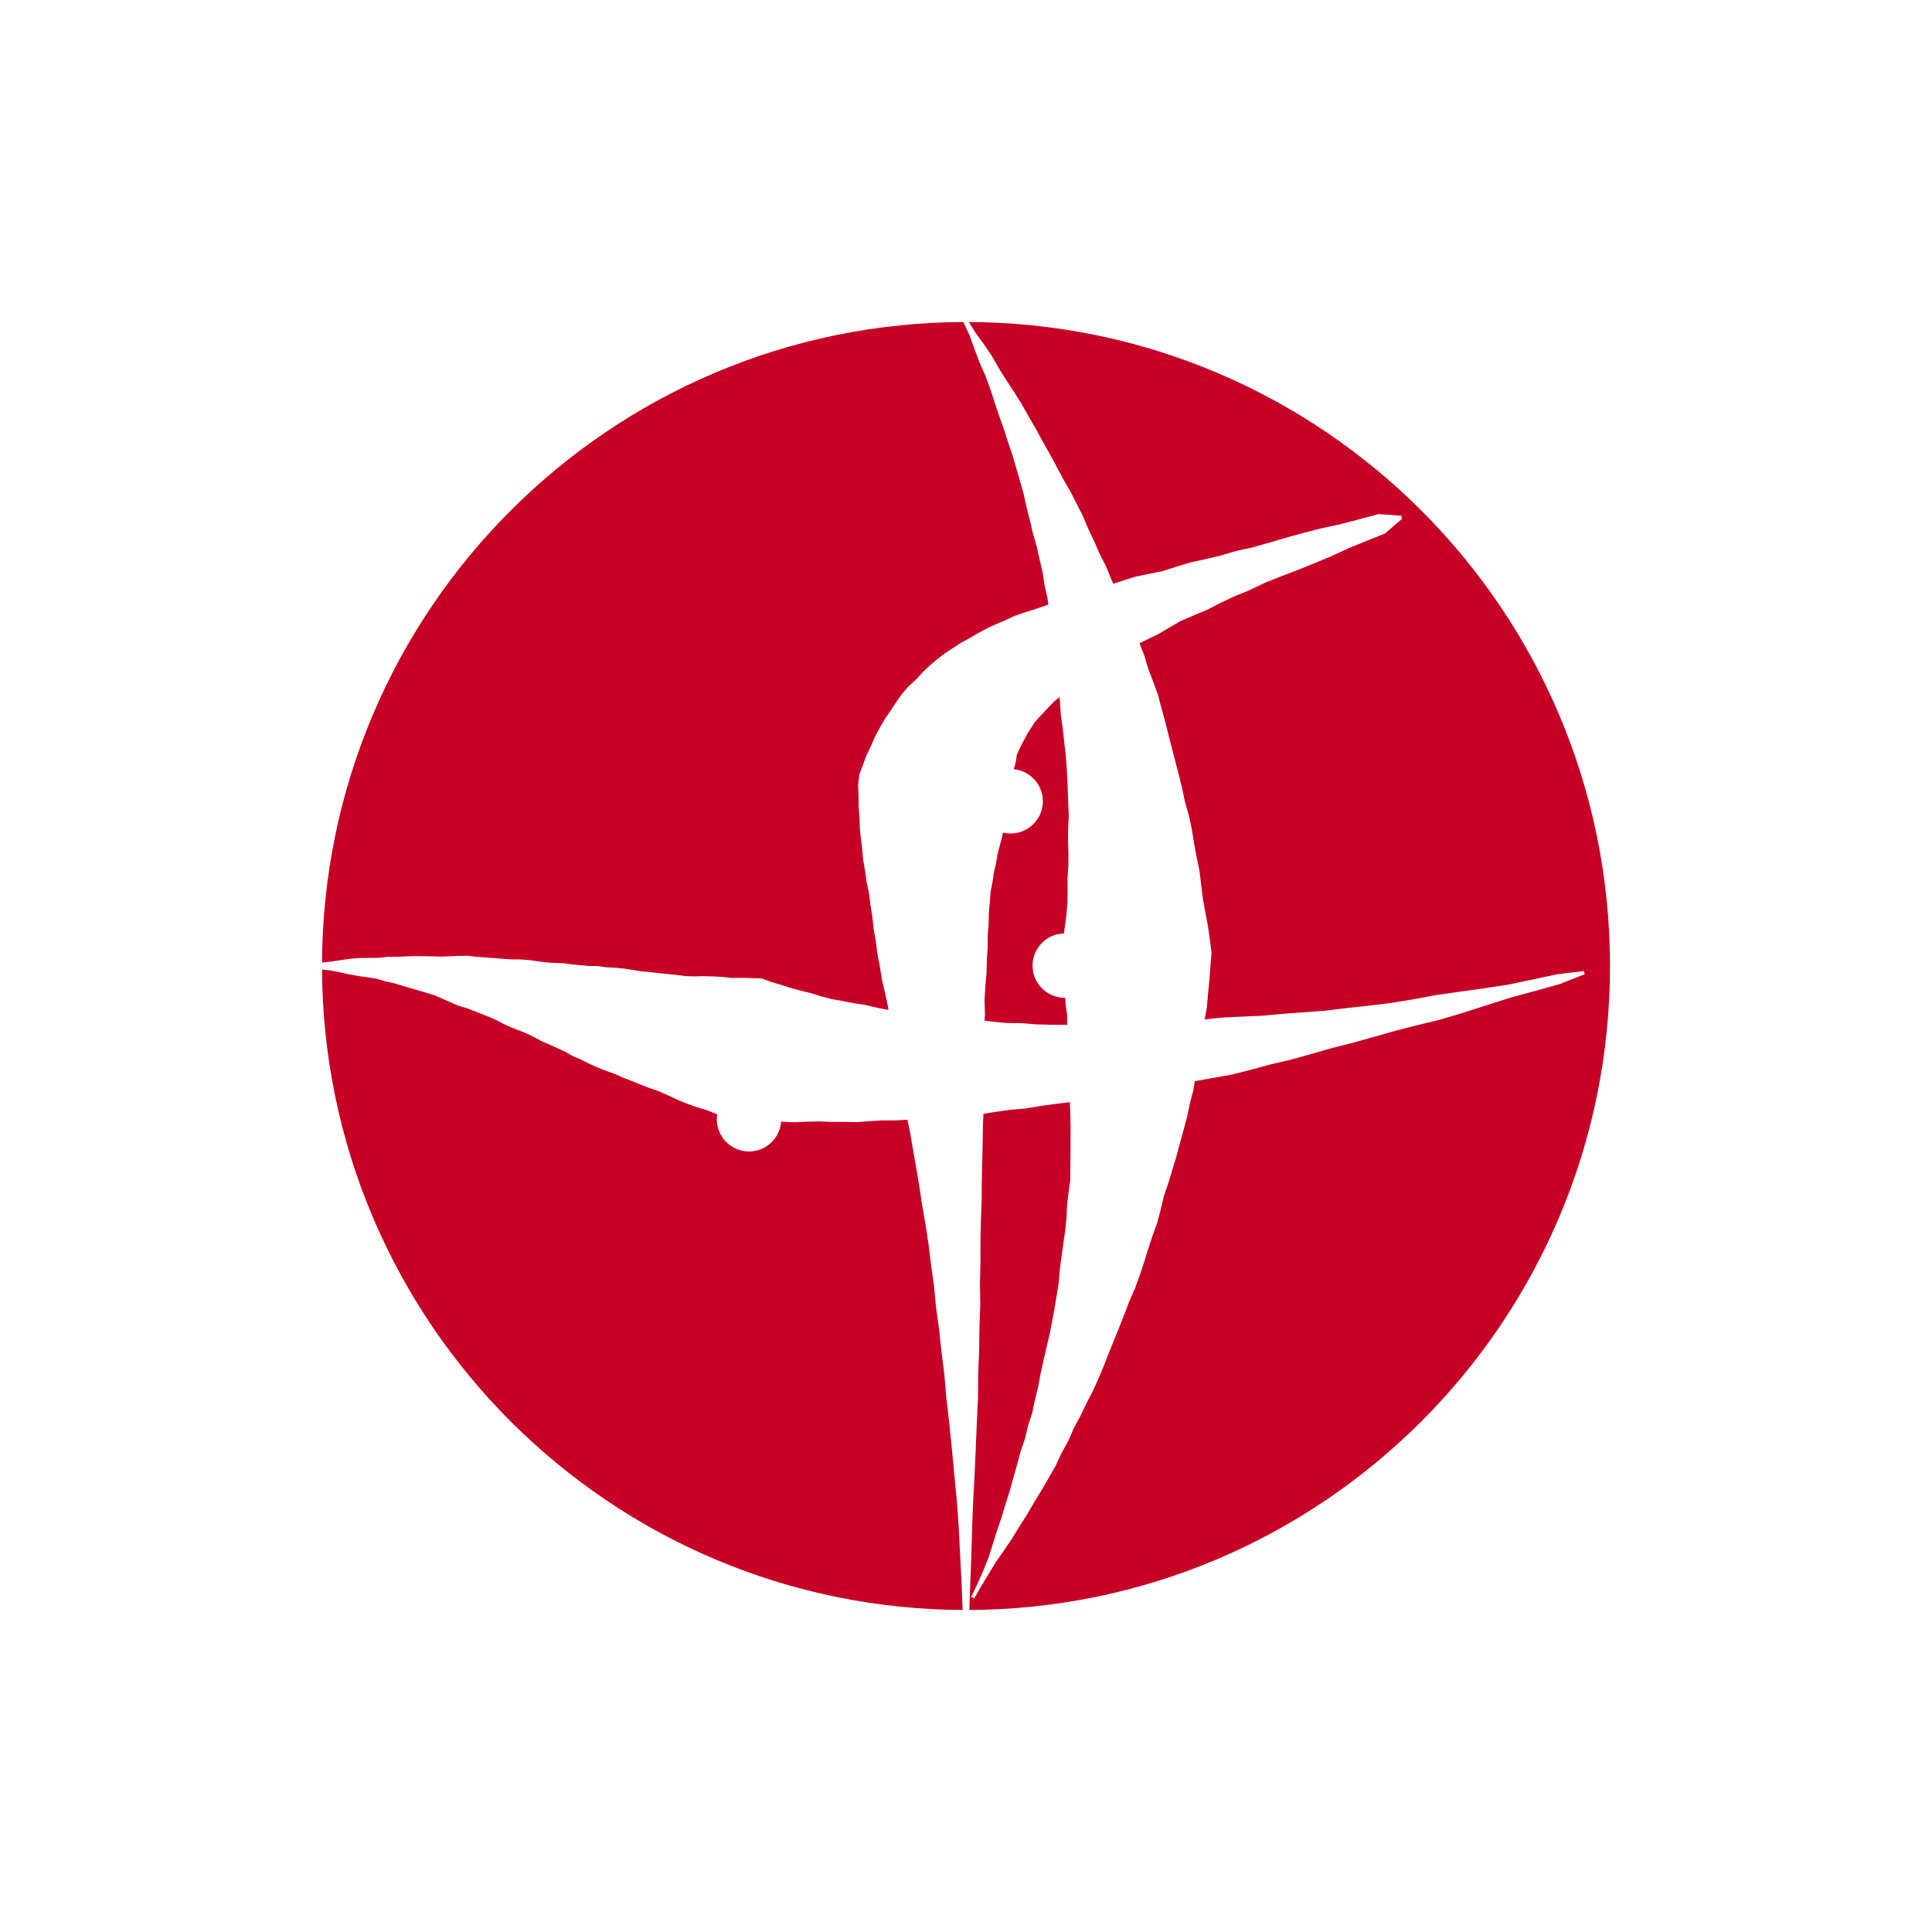
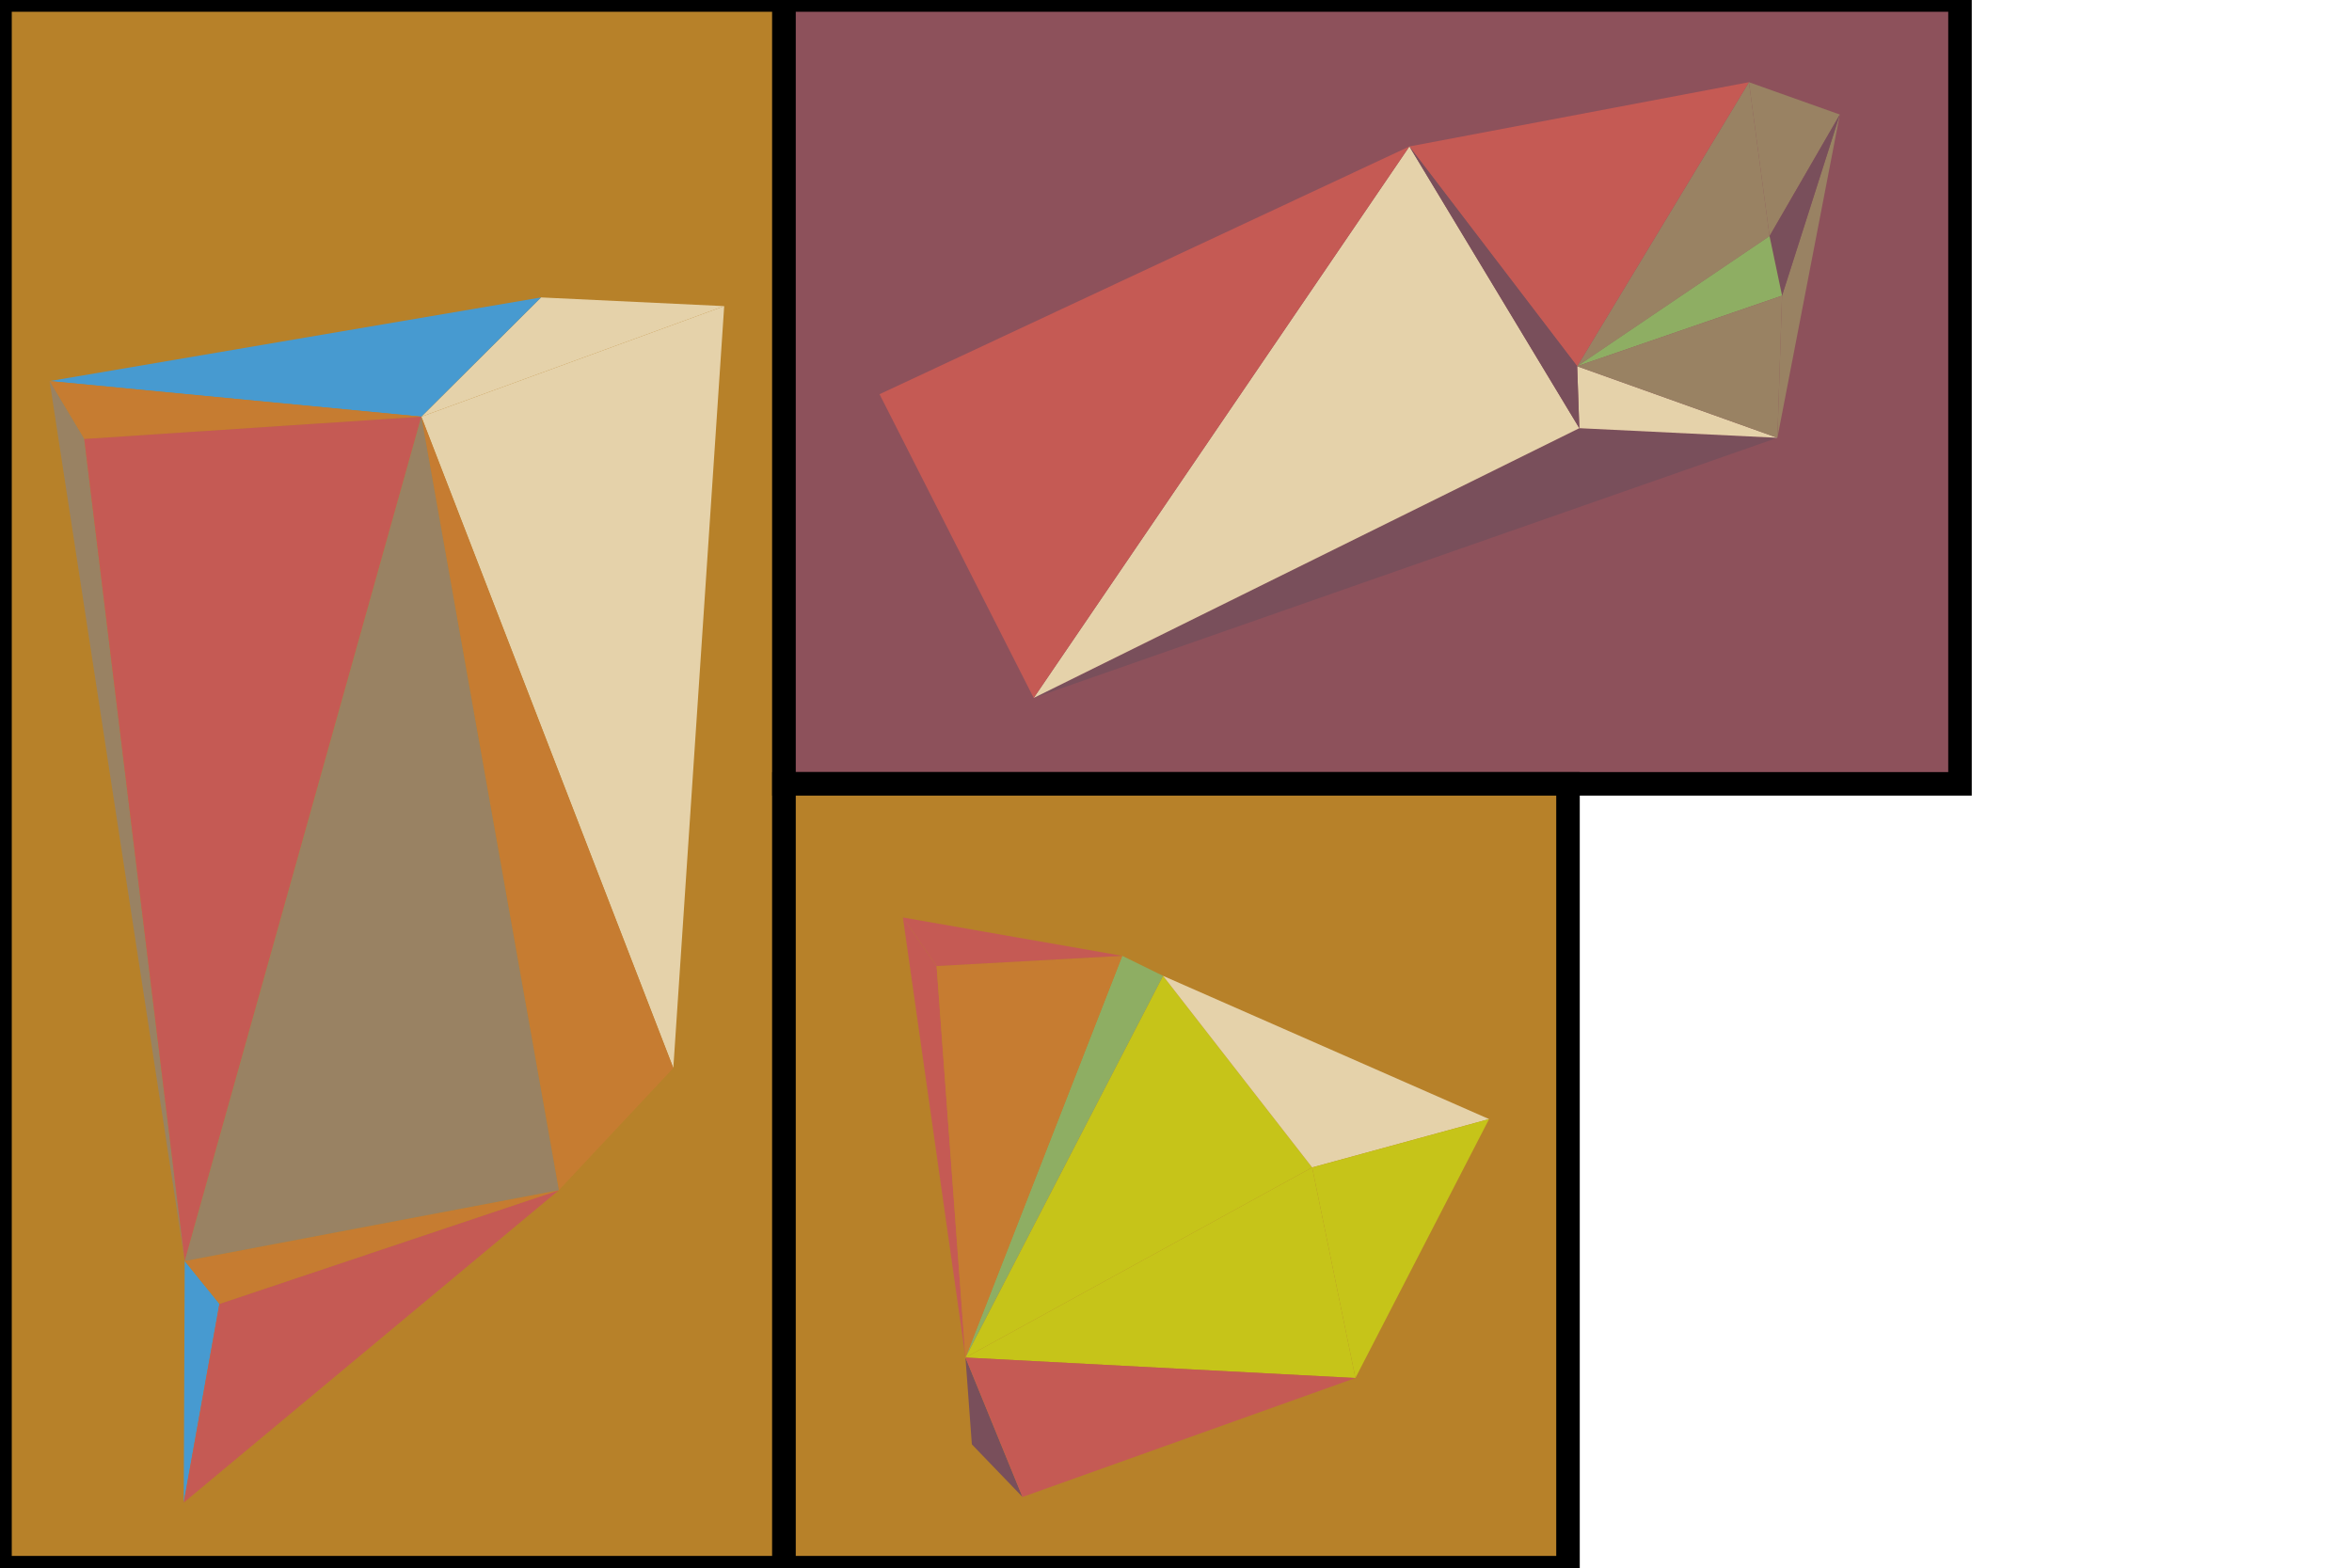
- <svg xmlns="http://www.w3.org/2000/svg" xmlns:html="http://www.w3.org/1999/xhtml" width="600" height="600" version="1.1">
+ <svg xmlns="http://www.w3.org/2000/svg" xmlns:html="http://www.w3.org/1999/xhtml" width="1500" height="1000" version="1.1">
  <html:defs>
    <html:style type="text/css">
body { background-color: rgb(234, 234, 234); }
#canvas svg { background-color: white; box-shadow: rgba(0, 0, 0, 0.059) 0px 3px 2px 0px, rgba(0, 0, 0, 0.02) -1px -1px 1px 0px inset; border-width: 1px; border-style: solid; border-color: rgb(226, 226, 226) rgb(226, 226, 226) rgb(206, 206, 206); border-image: initial; }</html:style>
  </html:defs>
-   <g transform="translate(300 300)">
-     <circle cx="0" cy="0" r="200" fill="rgb(199, 0, 37)" stroke="none" />
-     <circle cx="13.875" cy="-51.156" r="10" fill="rgb(255, 255, 255)" stroke="none" />
-     <path fill="rgb(255, 255, 255)" stroke="rgb(255, 255, 255)" d="M 0.543 199.999 L 0.859 191.092 L 1.186 182.377 L 1.419 173.851 L 1.758 165.51 L 2.199 157.348 L 2.548 149.367 L 2.871 141.564 L 3.236 133.934 L 3.296 126.487 L 3.593 119.2 L 3.677 112.091 L 3.933 105.138 L 3.841 98.368 L 3.999 91.744 L 3.993 85.29 L 4.135 78.983 L 4.353 72.825 L 4.408 66.831 L 4.532 60.983 L 4.662 55.284 L 4.75 49.735 L 4.989 44.32 L 4.907 39.076 L 4.874 33.97 L 4.918 29 L 5.006 24.168 L 5.077 19.475 L 5.387 14.903 L 5.252 10.503 L 5.52 6.208 L 5.888 2.043 L 5.974 -1.966 L 6.239 -5.852 L 6.245 -9.588 L 6.533 -13.207 L 6.594 -16.681 L 6.91 -20.033 L 7.154 -23.248 L 7.765 -26.334 L 8.214 -29.28 L 8.858 -32.085 L 9.287 -34.756 L 9.932 -37.279 L 10.579 -39.659 L 11.104 -41.909 L 11.904 -43.99 L 12.553 -45.946 L 13.447 -47.721 L 14.017 -49.414 L 13.875 -51.156 L 13.917 -52.779 L 13.776 -54.392 L 13.917 -55.864 L 13.955 -57.33 L 14.085 -58.734 L 14.141 -60.166 L 14.42 -61.494 L 14.803 -62.776 L 15.085 -64.158 L 15.279 -65.678 L 15.872 -66.988 L 16.509 -68.349 L 17.213 -69.762 L 18.008 -71.223 L 18.859 -72.782 L 19.879 -74.329 L 20.956 -76.004 L 22.309 -77.528 L 23.781 -79.098 L 25.337 -80.777 L 27.019 -82.51 L 28.958 -84.079 L 30.908 -85.898 L 32.979 -87.794 L 35.27 -89.575 L 37.777 -91.231 L 40.473 -92.802 L 43.145 -94.754 L 46.098 -96.424 L 49.06 -98.43 L 52.346 -100.028 L 55.748 -101.707 L 59.292 -103.414 L 62.842 -105.51 L 66.541 -107.637 L 70.553 -109.344 L 74.705 -111.099 L 78.88 -113.239 L 83.242 -115.313 L 87.845 -117.166 L 92.483 -119.398 L 97.379 -121.366 L 102.457 -123.299 L 107.651 -125.398 L 112.983 -127.606 L 118.397 -130.099 L 124.047 -132.421 L 129.877 -134.75 L 135.142 -139.33 L 129.03 -137.295 L 123.084 -135.316 L 117.301 -133.389 L 111.679 -131.511 L 106.216 -129.681 L 100.91 -127.895 L 95.759 -126.151 L 90.761 -124.447 L 85.913 -122.779 L 81.214 -121.145 L 76.662 -119.544 L 72.253 -117.971 L 67.987 -116.425 L 63.861 -114.903 L 59.872 -113.402 L 56.019 -111.92 L 52.3 -110.454 L 48.713 -109.002 L 45.255 -107.561 L 41.924 -106.128 L 38.718 -104.701 L 35.636 -103.278 L 32.674 -101.855 L 29.831 -100.431 L 27.105 -99.002 L 24.493 -97.566 L 21.994 -96.121 L 19.605 -94.663 L 17.324 -93.191 L 15.149 -91.701 L 13.079 -90.192 L 11.11 -88.66 L 9.24 -87.104 L 7.469 -85.519 L 5.793 -83.905 L 4.21 -82.258 L 2.718 -80.575 L 1.316 -78.855 L 2.8191635605852628e-14 -77.094 L -1.231 -75.29 L -2.379 -73.441 L -3.446 -71.543 L -4.435 -69.595 L -5.347 -67.593 L -6.186 -65.535 L -6.952 -63.419 L -7.648 -61.242 L -8.276 -59.001 L -8.839 -56.694 L -9.338 -54.318 L -9.775 -51.871 L -10.153 -49.35 L -10.474 -46.752 L -10.739 -44.076 L -10.952 -41.317 L -11.113 -38.475 L -11.226 -35.545 L -11.292 -32.526 L -11.314 -29.416 L -11.293 -26.21 L -11.232 -22.908 L -11.132 -19.506 L -10.997 -16.001 L -10.828 -12.392 L -10.626 -8.675 L -10.396 -4.849 L -10.137 -0.909 L -9.853 3.145 L -9.546 7.317 L -9.217 11.61 L -8.87 16.025 L -8.505 20.566 L -8.126 25.235 L -7.734 30.034 L -7.331 34.967 L -6.92 40.035 L -6.503 45.242 L -6.081 50.589 L -5.657 56.08 L -5.233 61.718 L -4.811 67.503 L -4.394 73.44 L -3.982 79.531 L -3.58 85.778 L -3.188 92.184 L -2.808 98.752 L -2.444 105.483 L -2.096 112.382 L -1.768 119.449 L -1.461 126.689 L -1.177 134.103 L -0.918 141.693 L -0.687 149.464 L -0.486 157.416 L -0.317 165.553 L -0.181 173.877 L -0.082 182.392 L -0.021 191.098 L 1.2246467991473532e-14 200 Z" />
-     <path fill="rgb(255, 255, 255)" stroke="rgb(255, 255, 255)" d="M -0.543 200.001 L -0.901 191.105 L -1.35 182.407 L -1.782 173.904 L -2.392 165.596 L -3.172 157.484 L -3.923 149.56 L -4.707 141.822 L -5.589 134.272 L -6.217 126.891 L -7.128 119.699 L -7.87 112.673 L -8.821 105.829 L -9.458 99.136 L -10.375 92.624 L -11.153 86.266 L -12.1 80.079 L -13.14 74.055 L -14.03 68.175 L -14.998 62.452 L -15.976 56.877 L -16.911 51.444 L -17.994 46.163 L -18.747 40.995 L -19.537 35.963 L -20.386 31.068 L -21.258 26.302 L -22.088 21.656 L -23.127 17.147 L -23.687 12.717 L -24.612 8.427 L -25.594 4.247 L -26.248 0.148 L -27.03 -3.845 L -27.497 -7.762 L -28.188 -11.577 L -28.587 -15.322 L -29.175 -18.979 L -29.617 -22.567 L -30.351 -26.086 L -30.841 -29.551 L -31.442 -32.968 L -31.739 -36.335 L -32.158 -39.671 L -32.482 -42.976 L -32.582 -46.242 L -32.851 -49.515 L -32.859 -52.754 L -32.997 -56.021 L -32.693 -59.222 L -31.552 -62.232 L -30.469 -65.224 L -29.073 -68.092 L -27.82 -70.975 L -26.327 -73.741 L -24.78 -76.452 L -23.011 -79.023 L -21.312 -81.592 L -19.56 -84.106 L -17.546 -86.422 L -15.279 -88.51 L -13.241 -90.722 L -11.073 -92.802 L -8.794 -94.753 L -6.422 -96.587 L -3.921 -98.257 L -1.398 -99.878 L 1.264 -101.317 L 3.848 -102.857 L 6.517 -104.305 L 9.311 -105.605 L 12.191 -106.816 L 15.03 -108.162 L 18.078 -109.234 L 21.231 -110.209 L 24.392 -111.286 L 27.571 -112.479 L 30.798 -113.754 L 34.291 -114.648 L 37.75 -115.832 L 41.45 -116.691 L 45.08 -117.976 L 48.853 -119.201 L 52.747 -120.426 L 56.903 -121.293 L 61.18 -122.168 L 65.421 -123.506 L 69.802 -124.843 L 74.444 -125.848 L 79.187 -126.978 L 83.982 -128.392 L 89.039 -129.495 L 94.139 -130.936 L 99.363 -132.491 L 104.781 -133.963 L 110.375 -135.416 L 116.204 -136.679 L 122.12 -138.211 L 128.183 -139.841 L 135.142 -139.33 L 129.03 -137.295 L 123.084 -135.316 L 117.301 -133.389 L 111.679 -131.511 L 106.216 -129.681 L 100.91 -127.895 L 95.759 -126.151 L 90.761 -124.447 L 85.913 -122.779 L 81.214 -121.145 L 76.662 -119.544 L 72.253 -117.971 L 67.987 -116.425 L 63.861 -114.903 L 59.872 -113.402 L 56.019 -111.92 L 52.3 -110.454 L 48.713 -109.002 L 45.255 -107.561 L 41.924 -106.128 L 38.718 -104.701 L 35.636 -103.278 L 32.674 -101.855 L 29.831 -100.431 L 27.105 -99.002 L 24.493 -97.566 L 21.994 -96.121 L 19.605 -94.663 L 17.324 -93.191 L 15.149 -91.701 L 13.079 -90.192 L 11.11 -88.66 L 9.24 -87.104 L 7.469 -85.519 L 5.793 -83.905 L 4.21 -82.258 L 2.718 -80.575 L 1.316 -78.855 L 2.8191635605852628e-14 -77.094 L -1.231 -75.29 L -2.379 -73.441 L -3.446 -71.543 L -4.435 -69.595 L -5.347 -67.593 L -6.186 -65.535 L -6.952 -63.419 L -7.648 -61.242 L -8.276 -59.001 L -8.839 -56.694 L -9.338 -54.318 L -9.775 -51.871 L -10.153 -49.35 L -10.474 -46.752 L -10.739 -44.076 L -10.952 -41.317 L -11.113 -38.475 L -11.226 -35.545 L -11.292 -32.526 L -11.314 -29.416 L -11.293 -26.21 L -11.232 -22.908 L -11.132 -19.506 L -10.997 -16.001 L -10.828 -12.392 L -10.626 -8.675 L -10.396 -4.849 L -10.137 -0.909 L -9.853 3.145 L -9.546 7.317 L -9.217 11.61 L -8.87 16.025 L -8.505 20.566 L -8.126 25.235 L -7.734 30.034 L -7.331 34.967 L -6.92 40.035 L -6.503 45.242 L -6.081 50.589 L -5.657 56.08 L -5.233 61.718 L -4.811 67.503 L -4.394 73.44 L -3.982 79.531 L -3.58 85.778 L -3.188 92.184 L -2.808 98.752 L -2.444 105.483 L -2.096 112.382 L -1.768 119.449 L -1.461 126.689 L -1.177 134.103 L -0.918 141.693 L -0.687 149.464 L -0.486 157.416 L -0.317 165.553 L -0.181 173.877 L -0.082 182.392 L -0.021 191.098 L 1.2246467991473532e-14 200 Z" />
-     <circle cx="30.668" cy="-0.117" r="10" fill="rgb(255, 255, 255)" stroke="none" />
-     <path fill="rgb(255, 255, 255)" stroke="rgb(255, 255, 255)" d="M -0.222 -199.88 L 1.634 -195.871 L 3.132 -191.698 L 4.68 -187.577 L 6.455 -183.594 L 7.969 -179.503 L 9.315 -175.356 L 10.675 -171.241 L 12.142 -167.197 L 13.441 -163.1 L 14.831 -159.065 L 16.013 -154.961 L 17.22 -150.891 L 18.364 -146.817 L 19.273 -142.673 L 20.298 -138.597 L 21.263 -134.52 L 22.418 -130.529 L 23.322 -126.469 L 24.278 -122.445 L 24.886 -118.329 L 25.788 -114.326 L 26.375 -110.245 L 26.874 -106.161 L 27.52 -102.139 L 27.91 -98.067 L 28.286 -94.014 L 28.702 -89.99 L 29.396 -86.048 L 29.676 -82.027 L 29.937 -78.022 L 30.509 -74.095 L 30.938 -70.152 L 31.39 -66.225 L 31.731 -62.29 L 31.968 -58.35 L 32.108 -54.41 L 32.25 -50.483 L 32.424 -46.572 L 32.205 -42.628 L 32.191 -38.721 L 32.321 -34.839 L 32.286 -30.952 L 32.009 -27.058 L 32.049 -23.196 L 31.988 -19.335 L 31.642 -15.471 L 31.108 -11.614 L 30.693 -7.772 L 30.275 -3.942 L 30.668 -0.117 L 30.94 3.715 L 31.237 7.554 L 31.388 11.397 L 31.904 15.263 L 31.965 19.119 L 32.176 22.993 L 32.55 26.891 L 32.541 30.771 L 32.497 34.657 L 32.786 38.59 L 32.751 42.501 L 32.913 46.451 L 32.982 50.405 L 32.952 54.361 L 32.955 58.339 L 32.904 62.325 L 32.884 66.335 L 32.368 70.268 L 31.884 74.219 L 31.707 78.248 L 31.3 82.245 L 30.724 86.219 L 30.16 90.211 L 29.649 94.231 L 29.308 98.316 L 28.671 102.34 L 27.984 106.369 L 27.259 110.403 L 26.465 114.435 L 25.514 118.434 L 24.583 122.456 L 23.683 126.506 L 22.929 130.628 L 21.941 134.689 L 21.07 138.815 L 19.777 142.8 L 18.802 146.929 L 17.421 150.916 L 16.324 155.04 L 15.166 159.162 L 14.022 163.315 L 12.698 167.412 L 11.449 171.568 L 10.046 175.677 L 8.739 179.859 L 7.403 184.053 L 5.752 188.114 L 3.993 192.141 L 2.1 196.118 L 4.158 192.228 L 6.173 188.332 L 8.146 184.429 L 10.076 180.519 L 11.964 176.602 L 13.81 172.679 L 15.613 168.75 L 17.374 164.815 L 19.092 160.874 L 20.768 156.926 L 22.401 152.974 L 23.992 149.015 L 25.541 145.052 L 27.047 141.083 L 28.511 137.109 L 29.932 133.13 L 31.311 129.146 L 32.647 125.158 L 33.941 121.165 L 35.193 117.167 L 36.402 113.166 L 37.569 109.16 L 38.693 105.151 L 39.775 101.137 L 40.814 97.12 L 41.811 93.1 L 42.766 89.076 L 43.678 85.049 L 44.548 81.019 L 45.375 76.986 L 46.16 72.95 L 46.902 68.912 L 47.602 64.871 L 48.26 60.828 L 48.875 56.783 L 49.448 52.735 L 49.978 48.686 L 50.466 44.635 L 50.912 40.582 L 51.315 36.528 L 51.675 32.473 L 51.994 28.416 L 52.269 24.359 L 52.503 20.3 L 52.694 16.241 L 52.842 12.181 L 52.948 8.121 L 53.012 4.061 L 53.033 8.526512829121202e-14 L 53.012 -4.061 L 52.948 -8.121 L 52.842 -12.181 L 52.694 -16.241 L 52.503 -20.3 L 52.269 -24.359 L 51.994 -28.416 L 51.675 -32.473 L 51.315 -36.528 L 50.912 -40.582 L 50.466 -44.635 L 49.978 -48.686 L 49.448 -52.735 L 48.875 -56.783 L 48.26 -60.828 L 47.602 -64.871 L 46.902 -68.912 L 46.16 -72.95 L 45.375 -76.986 L 44.548 -81.019 L 43.678 -85.049 L 42.766 -89.076 L 41.811 -93.1 L 40.814 -97.12 L 39.775 -101.137 L 38.693 -105.151 L 37.569 -109.16 L 36.402 -113.166 L 35.193 -117.167 L 33.941 -121.165 L 32.647 -125.158 L 31.311 -129.146 L 29.932 -133.13 L 28.511 -137.109 L 27.047 -141.083 L 25.541 -145.052 L 23.992 -149.015 L 22.401 -152.974 L 20.768 -156.926 L 19.092 -160.874 L 17.374 -164.815 L 15.613 -168.75 L 13.81 -172.679 L 11.964 -176.602 L 10.076 -180.519 L 8.146 -184.429 L 6.173 -188.332 L 4.158 -192.228 L 2.1 -196.118 L -3.6739403974420595e-14 -200 Z" />
-     <path fill="rgb(255, 255, 255)" stroke="rgb(255, 255, 255)" d="M 0.222 -200.12 L 2.567 -196.365 L 5.183 -192.759 L 7.666 -189.086 L 9.837 -185.264 L 12.184 -181.534 L 14.614 -177.849 L 16.944 -174.118 L 19.084 -170.303 L 21.306 -166.529 L 23.352 -162.682 L 25.523 -158.891 L 27.582 -155.056 L 29.62 -151.214 L 31.809 -147.43 L 33.796 -143.569 L 35.758 -139.697 L 37.446 -135.731 L 39.3 -131.823 L 41.016 -127.87 L 42.997 -124 L 44.597 -120.009 L 46.429 -116.086 L 48.263 -112.159 L 49.866 -108.163 L 51.64 -104.208 L 53.342 -100.227 L 54.921 -96.21 L 56.136 -92.105 L 57.68 -88.071 L 59.158 -84.016 L 60.242 -79.877 L 61.381 -75.749 L 62.415 -71.599 L 63.474 -67.453 L 64.552 -63.306 L 65.643 -59.155 L 66.646 -54.988 L 67.532 -50.8 L 68.728 -46.642 L 69.632 -42.444 L 70.308 -38.217 L 71.065 -33.994 L 71.978 -29.775 L 72.489 -25.521 L 73.017 -21.265 L 73.745 -17.011 L 74.576 -12.749 L 75.204 -8.47 L 75.749 -4.179 L 75.398 0.117 L 75.084 4.407 L 74.66 8.688 L 74.296 12.966 L 73.484 17.219 L 73.041 21.481 L 72.363 25.724 L 71.437 29.941 L 70.809 34.174 L 70.133 38.399 L 69.038 42.575 L 68.181 46.769 L 67.044 50.921 L 65.914 55.065 L 64.799 59.204 L 63.565 63.317 L 62.301 67.417 L 60.921 71.489 L 59.952 75.633 L 58.866 79.754 L 57.389 83.79 L 56.056 87.853 L 54.808 91.933 L 53.462 95.989 L 51.979 100.01 L 50.241 103.959 L 48.715 107.961 L 47.153 111.952 L 45.544 115.928 L 43.92 119.9 L 42.368 123.896 L 40.711 127.86 L 38.939 131.786 L 36.935 135.631 L 35.08 139.528 L 33.024 143.351 L 31.304 147.303 L 29.182 151.101 L 27.381 155.032 L 25.212 158.813 L 23.018 162.585 L 20.725 166.314 L 18.528 170.088 L 16.171 173.79 L 13.883 177.527 L 11.413 181.179 L 8.888 184.804 L 6.594 188.549 L 4.322 192.315 L 2.1 196.118 L 4.158 192.228 L 6.173 188.332 L 8.146 184.429 L 10.076 180.519 L 11.964 176.602 L 13.81 172.679 L 15.613 168.75 L 17.374 164.815 L 19.092 160.874 L 20.768 156.926 L 22.401 152.974 L 23.992 149.015 L 25.541 145.052 L 27.047 141.083 L 28.511 137.109 L 29.932 133.13 L 31.311 129.146 L 32.647 125.158 L 33.941 121.165 L 35.193 117.167 L 36.402 113.166 L 37.569 109.16 L 38.693 105.151 L 39.775 101.137 L 40.814 97.12 L 41.811 93.1 L 42.766 89.076 L 43.678 85.049 L 44.548 81.019 L 45.375 76.986 L 46.16 72.95 L 46.902 68.912 L 47.602 64.871 L 48.26 60.828 L 48.875 56.783 L 49.448 52.735 L 49.978 48.686 L 50.466 44.635 L 50.912 40.582 L 51.315 36.528 L 51.675 32.473 L 51.994 28.416 L 52.269 24.359 L 52.503 20.3 L 52.694 16.241 L 52.842 12.181 L 52.948 8.121 L 53.012 4.061 L 53.033 8.526512829121202e-14 L 53.012 -4.061 L 52.948 -8.121 L 52.842 -12.181 L 52.694 -16.241 L 52.503 -20.3 L 52.269 -24.359 L 51.994 -28.416 L 51.675 -32.473 L 51.315 -36.528 L 50.912 -40.582 L 50.466 -44.635 L 49.978 -48.686 L 49.448 -52.735 L 48.875 -56.783 L 48.26 -60.828 L 47.602 -64.871 L 46.902 -68.912 L 46.16 -72.95 L 45.375 -76.986 L 44.548 -81.019 L 43.678 -85.049 L 42.766 -89.076 L 41.811 -93.1 L 40.814 -97.12 L 39.775 -101.137 L 38.693 -105.151 L 37.569 -109.16 L 36.402 -113.166 L 35.193 -117.167 L 33.941 -121.165 L 32.647 -125.158 L 31.311 -129.146 L 29.932 -133.13 L 28.511 -137.109 L 27.047 -141.083 L 25.541 -145.052 L 23.992 -149.015 L 22.401 -152.974 L 20.768 -156.926 L 19.092 -160.874 L 17.374 -164.815 L 15.613 -168.75 L 13.81 -172.679 L 11.964 -176.602 L 10.076 -180.519 L 8.146 -184.429 L 6.173 -188.332 L 4.158 -192.228 L 2.1 -196.118 L -3.6739403974420595e-14 -200 Z" />
-     <circle cx="-67.391" cy="47.598" r="10" fill="rgb(255, 255, 255)" stroke="none" />
-     <path fill="rgb(255, 255, 255)" stroke="rgb(255, 255, 255)" d="M -200.004 0.578 L -197.04 0.931 L -194.132 1.507 L -191.278 2.135 L -188.465 2.638 L -185.684 3.021 L -182.943 3.462 L -180.274 4.278 L -177.615 4.839 L -175.012 5.609 L -172.441 6.386 L -169.89 7.109 L -167.369 7.871 L -164.87 8.64 L -162.44 9.682 L -160.035 10.751 L -157.645 11.802 L -155.196 12.519 L -152.796 13.432 L -150.407 14.368 L -148.024 15.319 L -145.659 16.342 L -143.342 17.563 L -140.987 18.646 L -138.58 19.556 L -136.177 20.52 L -133.813 21.68 L -131.465 22.948 L -129.036 23.98 L -126.611 25.097 L -124.172 26.242 L -121.77 27.612 L -119.253 28.654 L -116.767 29.918 L -114.218 31.063 L -111.601 32.074 L -108.937 33.033 L -106.295 34.214 L -103.58 35.259 L -100.843 36.375 L -98.054 37.452 L -95.201 38.435 L -92.364 39.686 L -89.502 41.048 L -86.553 42.247 L -83.531 43.348 L -80.419 44.256 L -77.32 45.509 L -74.126 46.561 L -70.869 47.589 L -67.391 47.598 L -63.894 47.761 L -60.331 47.79 L -56.731 47.884 L -53.087 48.011 L -49.358 47.846 L -45.592 47.774 L -41.794 47.92 L -37.926 47.915 L -34.006 47.994 L -30 47.68 L -25.943 47.452 L -21.834 47.447 L -17.651 47.221 L -13.397 46.761 L -9.08 46.539 L -4.692 46.371 L -0.23 45.969 L 4.307 45.565 L 8.913 44.84 L 13.595 44.164 L 18.37 43.772 L 23.209 42.956 L 28.141 42.293 L 33.164 41.652 L 38.272 40.901 L 43.463 40.033 L 48.741 39.067 L 54.115 38.083 L 59.61 37.264 L 65.187 36.243 L 70.882 35.298 L 76.678 34.265 L 82.585 33.203 L 88.539 31.696 L 94.585 30.042 L 100.783 28.594 L 107.052 26.854 L 113.428 25.028 L 119.962 23.371 L 126.589 21.521 L 133.336 19.604 L 140.252 17.844 L 147.318 16.122 L 154.436 13.986 L 161.658 11.678 L 169.013 9.317 L 176.595 7.269 L 184.305 5.108 L 191.951 2.079 L 184.045 4.075 L 176.279 5.988 L 168.654 7.82 L 161.165 9.572 L 153.812 11.246 L 146.593 12.843 L 139.505 14.364 L 132.547 15.81 L 125.717 17.183 L 119.014 18.483 L 112.434 19.713 L 105.977 20.873 L 99.641 21.965 L 93.423 22.99 L 87.322 23.949 L 81.335 24.843 L 75.462 25.675 L 69.7 26.444 L 64.047 27.153 L 58.502 27.802 L 53.062 28.393 L 47.725 28.928 L 42.491 29.407 L 37.356 29.831 L 32.32 30.203 L 27.38 30.522 L 22.533 30.791 L 17.78 31.011 L 13.117 31.183 L 8.542 31.309 L 4.054 31.389 L -0.348 31.425 L -4.668 31.418 L -8.907 31.369 L -13.066 31.28 L -17.148 31.152 L -21.154 30.987 L -25.086 30.784 L -28.947 30.547 L -32.738 30.276 L -36.461 29.972 L -40.117 29.636 L -43.709 29.271 L -47.239 28.876 L -50.708 28.455 L -54.119 28.006 L -57.472 27.533 L -60.771 27.036 L -64.017 26.517 L -67.211 25.976 L -70.356 25.415 L -73.453 24.836 L -76.505 24.239 L -79.514 23.626 L -82.48 22.999 L -85.407 22.357 L -88.295 21.704 L -91.147 21.039 L -93.965 20.365 L -96.75 19.682 L -99.505 18.992 L -102.23 18.296 L -104.929 17.595 L -107.604 16.891 L -110.254 16.185 L -112.884 15.478 L -115.494 14.771 L -118.087 14.066 L -120.664 13.364 L -123.228 12.667 L -125.779 11.974 L -128.321 11.289 L -130.854 10.612 L -133.381 9.944 L -135.904 9.286 L -138.424 8.641 L -140.944 8.008 L -143.464 7.39 L -145.988 6.788 L -148.517 6.203 L -151.053 5.636 L -153.597 5.088 L -156.152 4.562 L -158.72 4.057 L -161.301 3.576 L -163.899 3.119 L -166.515 2.688 L -169.151 2.284 L -171.809 1.909 L -174.491 1.564 L -177.198 1.249 L -179.932 0.967 L -182.696 0.718 L -185.491 0.504 L -188.319 0.326 L -191.182 0.185 L -194.082 0.083 L -197.021 0.021 L -200 2.4492935982947064e-14 Z" />
-     <path fill="rgb(255, 255, 255)" stroke="rgb(255, 255, 255)" d="M -199.996 -0.578 L -197.002 -0.889 L -194.032 -1.341 L -191.087 -1.765 L -188.174 -1.987 L -185.299 -2.013 L -182.449 -2.026 L -179.59 -2.345 L -176.781 -2.341 L -173.969 -2.482 L -171.177 -2.568 L -168.413 -2.54 L -165.662 -2.495 L -162.929 -2.402 L -160.163 -2.531 L -157.404 -2.637 L -154.659 -2.678 L -151.998 -2.342 L -149.309 -2.161 L -146.627 -1.962 L -143.953 -1.743 L -141.27 -1.561 L -138.546 -1.546 L -135.861 -1.365 L -133.228 -0.984 L -130.585 -0.633 L -127.895 -0.456 L -125.177 -0.37 L -122.522 -0.031 L -119.844 0.236 L -117.157 0.487 L -114.404 0.521 L -111.736 0.888 L -109.002 1.038 L -106.291 1.306 L -103.606 1.708 L -100.922 2.157 L -98.166 2.378 L -95.429 2.724 L -92.657 2.989 L -89.875 3.277 L -87.093 3.643 L -84.226 3.721 L -81.311 3.667 L -78.407 3.75 L -75.496 3.905 L -72.592 4.222 L -69.587 4.162 L -66.586 4.269 L -63.552 4.363 L -60.642 5.435 L -57.648 6.311 L -54.613 7.276 L -51.506 8.129 L -48.33 8.898 L -45.12 9.907 L -41.826 10.767 L -38.44 11.353 L -34.995 12.029 L -31.47 12.558 L -27.894 13.414 L -24.229 14.116 L -20.473 14.526 L -16.644 15.083 L -12.735 15.799 L -8.733 16.199 L -4.644 16.464 L -0.467 16.88 L 3.802 17.212 L 8.171 17.777 L 12.638 18.203 L 17.189 18.25 L 21.858 18.627 L 26.618 18.751 L 31.475 18.753 L 36.441 18.761 L 41.519 18.78 L 46.71 18.788 L 52.009 18.704 L 57.394 18.34 L 62.907 18.062 L 68.518 17.59 L 74.246 17.084 L 80.086 16.484 L 86.104 16.202 L 92.26 15.938 L 98.498 15.336 L 104.903 14.892 L 111.441 14.398 L 118.065 13.595 L 124.845 12.844 L 131.759 12.016 L 138.758 10.883 L 145.867 9.564 L 153.188 8.507 L 160.672 7.467 L 168.294 6.323 L 175.964 4.707 L 183.784 3.041 L 191.951 2.079 L 184.045 4.075 L 176.279 5.988 L 168.654 7.82 L 161.165 9.572 L 153.812 11.246 L 146.593 12.843 L 139.505 14.364 L 132.547 15.81 L 125.717 17.183 L 119.014 18.483 L 112.434 19.713 L 105.977 20.873 L 99.641 21.965 L 93.423 22.99 L 87.322 23.949 L 81.335 24.843 L 75.462 25.675 L 69.7 26.444 L 64.047 27.153 L 58.502 27.802 L 53.062 28.393 L 47.725 28.928 L 42.491 29.407 L 37.356 29.831 L 32.32 30.203 L 27.38 30.522 L 22.533 30.791 L 17.78 31.011 L 13.117 31.183 L 8.542 31.309 L 4.054 31.389 L -0.348 31.425 L -4.668 31.418 L -8.907 31.369 L -13.066 31.28 L -17.148 31.152 L -21.154 30.987 L -25.086 30.784 L -28.947 30.547 L -32.738 30.276 L -36.461 29.972 L -40.117 29.636 L -43.709 29.271 L -47.239 28.876 L -50.708 28.455 L -54.119 28.006 L -57.472 27.533 L -60.771 27.036 L -64.017 26.517 L -67.211 25.976 L -70.356 25.415 L -73.453 24.836 L -76.505 24.239 L -79.514 23.626 L -82.48 22.999 L -85.407 22.357 L -88.295 21.704 L -91.147 21.039 L -93.965 20.365 L -96.75 19.682 L -99.505 18.992 L -102.23 18.296 L -104.929 17.595 L -107.604 16.891 L -110.254 16.185 L -112.884 15.478 L -115.494 14.771 L -118.087 14.066 L -120.664 13.364 L -123.228 12.667 L -125.779 11.974 L -128.321 11.289 L -130.854 10.612 L -133.381 9.944 L -135.904 9.286 L -138.424 8.641 L -140.944 8.008 L -143.464 7.39 L -145.988 6.788 L -148.517 6.203 L -151.053 5.636 L -153.597 5.088 L -156.152 4.562 L -158.72 4.057 L -161.301 3.576 L -163.899 3.119 L -166.515 2.688 L -169.151 2.284 L -171.809 1.909 L -174.491 1.564 L -177.198 1.249 L -179.932 0.967 L -182.696 0.718 L -185.491 0.504 L -188.319 0.326 L -191.182 0.185 L -194.082 0.083 L -197.021 0.021 L -200 2.4492935982947064e-14 Z" />
-   </g>
+   <rect x="0" y="0" width="500" height="1000" fill="rgb(183, 129, 41)" stroke="rgb(0, 0, 0)" stroke-width="15" />
+   <rect x="500" y="0" width="750" height="500" fill="rgb(141, 81, 91)" stroke="rgb(0, 0, 0)" stroke-width="15" />
+   <rect x="500" y="500" width="500" height="500" fill="rgb(183, 129, 41)" stroke="rgb(0, 0, 0)" stroke-width="15" />
+   <polygon points="0 0 -116.793 -5.539 -193.142 70.531" transform="translate(461.8604 195.2653)" fill="rgb(229, 210, 170)" stroke="none" />
+   <polygon points="0 0 32.448 -486.018 -160.694 -415.487" transform="translate(429.412 681.2836)" fill="rgb(229, 210, 170)" stroke="none" />
+   <polygon points="0 0 -313.441 53.363 -76.349 76.07" transform="translate(345.0675 189.7259)" fill="rgb(71, 154, 208)" stroke="none" />
+   <polygon points="0 0 22.772 -126.772 0.637 -154.097" transform="translate(117.1747 958.4759)" fill="rgb(71, 154, 208)" stroke="none" />
+   <polygon points="0 0 -237.092 -22.707 -214.988 14.224" transform="translate(268.7184 265.7963)" fill="rgb(198, 124, 49)" stroke="none" />
+   <polygon points="0 0 86.185 561.289 22.104 36.931" transform="translate(31.62667 243.0891)" fill="rgb(153, 130, 99)" stroke="none" />
+   <polygon points="0 0 150.906 -538.582 -64.082 -524.358" transform="translate(117.8119 804.3785)" fill="rgb(197, 90, 84)" stroke="none" />
+   <polygon points="0 0 -22.772 126.772 216.47 -72.511" transform="translate(139.9464 831.7042)" fill="rgb(197, 90, 84)" stroke="none" />
+   <polygon points="0 0 22.134 27.326 238.604 -45.185" transform="translate(117.8119 804.3785)" fill="rgb(198, 124, 49)" stroke="none" />
+   <polygon points="0 0 -160.694 -415.487 -72.996 77.91" transform="translate(429.412 681.2836)" fill="rgb(198, 124, 49)" stroke="none" />
+   <polygon points="0 0 -150.906 538.582 87.698 493.397" transform="translate(268.7184 265.7963)" fill="rgb(153, 130, 99)" stroke="none" />
+   <polygon points="0 0 44.837 -77.541 -13.14 -98.174" transform="translate(1128.53 150.6079)" fill="rgb(153, 130, 99)" stroke="none" />
+   <polygon points="0 0 474.297 -165.948 347.978 -172.084" transform="translate(659.2429 445.2085)" fill="rgb(121, 79, 91)" stroke="none" />
+   <polygon points="0 0 126.319 6.136 -1.376 -39.497" transform="translate(1007.221 273.1249)" fill="rgb(229, 210, 170)" stroke="none" />
+   <polygon points="0 0 -13.14 -98.174 -122.685 83.02" transform="translate(1128.53 150.6079)" fill="rgb(153, 130, 99)" stroke="none" />
+   <polygon points="0 0 109.545 -181.195 -107.005 -140.205" transform="translate(1005.845 233.6282)" fill="rgb(197, 90, 84)" stroke="none" />
+   <polygon points="0 0 347.978 -172.084 239.597 -351.785" transform="translate(659.2429 445.2085)" fill="rgb(229, 210, 170)" stroke="none" />
+   <polygon points="0 0 -1.376 -39.497 -108.38 -179.701" transform="translate(1007.221 273.1249)" fill="rgb(121, 79, 91)" stroke="none" />
+   <polygon points="0 0 39.827 -206.194 2.975 -90.662" transform="translate(1133.54 279.2608)" fill="rgb(153, 130, 99)" stroke="none" />
+   <polygon points="0 0 -44.837 77.541 -36.852 115.532" transform="translate(1173.367 73.06707)" fill="rgb(121, 79, 91)" stroke="none" />
+   <polygon points="0 0 -122.685 83.02 7.985 37.991" transform="translate(1128.53 150.6079)" fill="rgb(142, 174, 99)" stroke="none" />
+   <polygon points="0 0 127.695 45.633 130.67 -45.03" transform="translate(1005.845 233.6282)" fill="rgb(153, 130, 99)" stroke="none" />
+   <polygon points="0 0 239.597 -351.785 -98.311 -193.74" transform="translate(659.2429 445.2085)" fill="rgb(197, 90, 84)" stroke="none" />
+   <polygon points="0 0 32.308 33.556 -4.068 -55.391" transform="translate(619.8026 921.3338)" fill="rgb(121, 79, 91)" stroke="none" />
+   <polygon points="0 0 -95.104 -122.22 -221.091 121.25" transform="translate(836.8256 744.6926)" fill="rgb(198, 196, 25)" stroke="none" />
+   <polygon points="0 0 -221.091 121.25 27.594 134.32" transform="translate(836.8256 744.6926)" fill="rgb(198, 196, 25)" stroke="none" />
+   <polygon points="0 0 36.376 88.946 248.685 13.07" transform="translate(615.7349 865.9428)" fill="rgb(197, 90, 84)" stroke="none" />
+   <polygon points="0 0 95.104 122.22 207.94 91.375" transform="translate(741.7219 622.4725)" fill="rgb(229, 210, 170)" stroke="none" />
+   <polygon points="0 0 27.594 134.32 112.836 -30.845" transform="translate(836.8256 744.6926)" fill="rgb(198, 196, 25)" stroke="none" />
+   <polygon points="0 0 39.899 280.699 21.491 30.98" transform="translate(575.8362 585.2443)" fill="rgb(197, 90, 84)" stroke="none" />
+   <polygon points="0 0 125.987 -243.47 100 -256.23" transform="translate(615.7349 865.9428)" fill="rgb(142, 174, 99)" stroke="none" />
+   <polygon points="0 0 18.407 249.718 118.407 -6.512" transform="translate(597.3275 616.2246)" fill="rgb(198, 124, 49)" stroke="none" />
+   <polygon points="0 0 21.491 30.98 139.898 24.469" transform="translate(575.8362 585.2443)" fill="rgb(197, 90, 84)" stroke="none" />
</svg>
